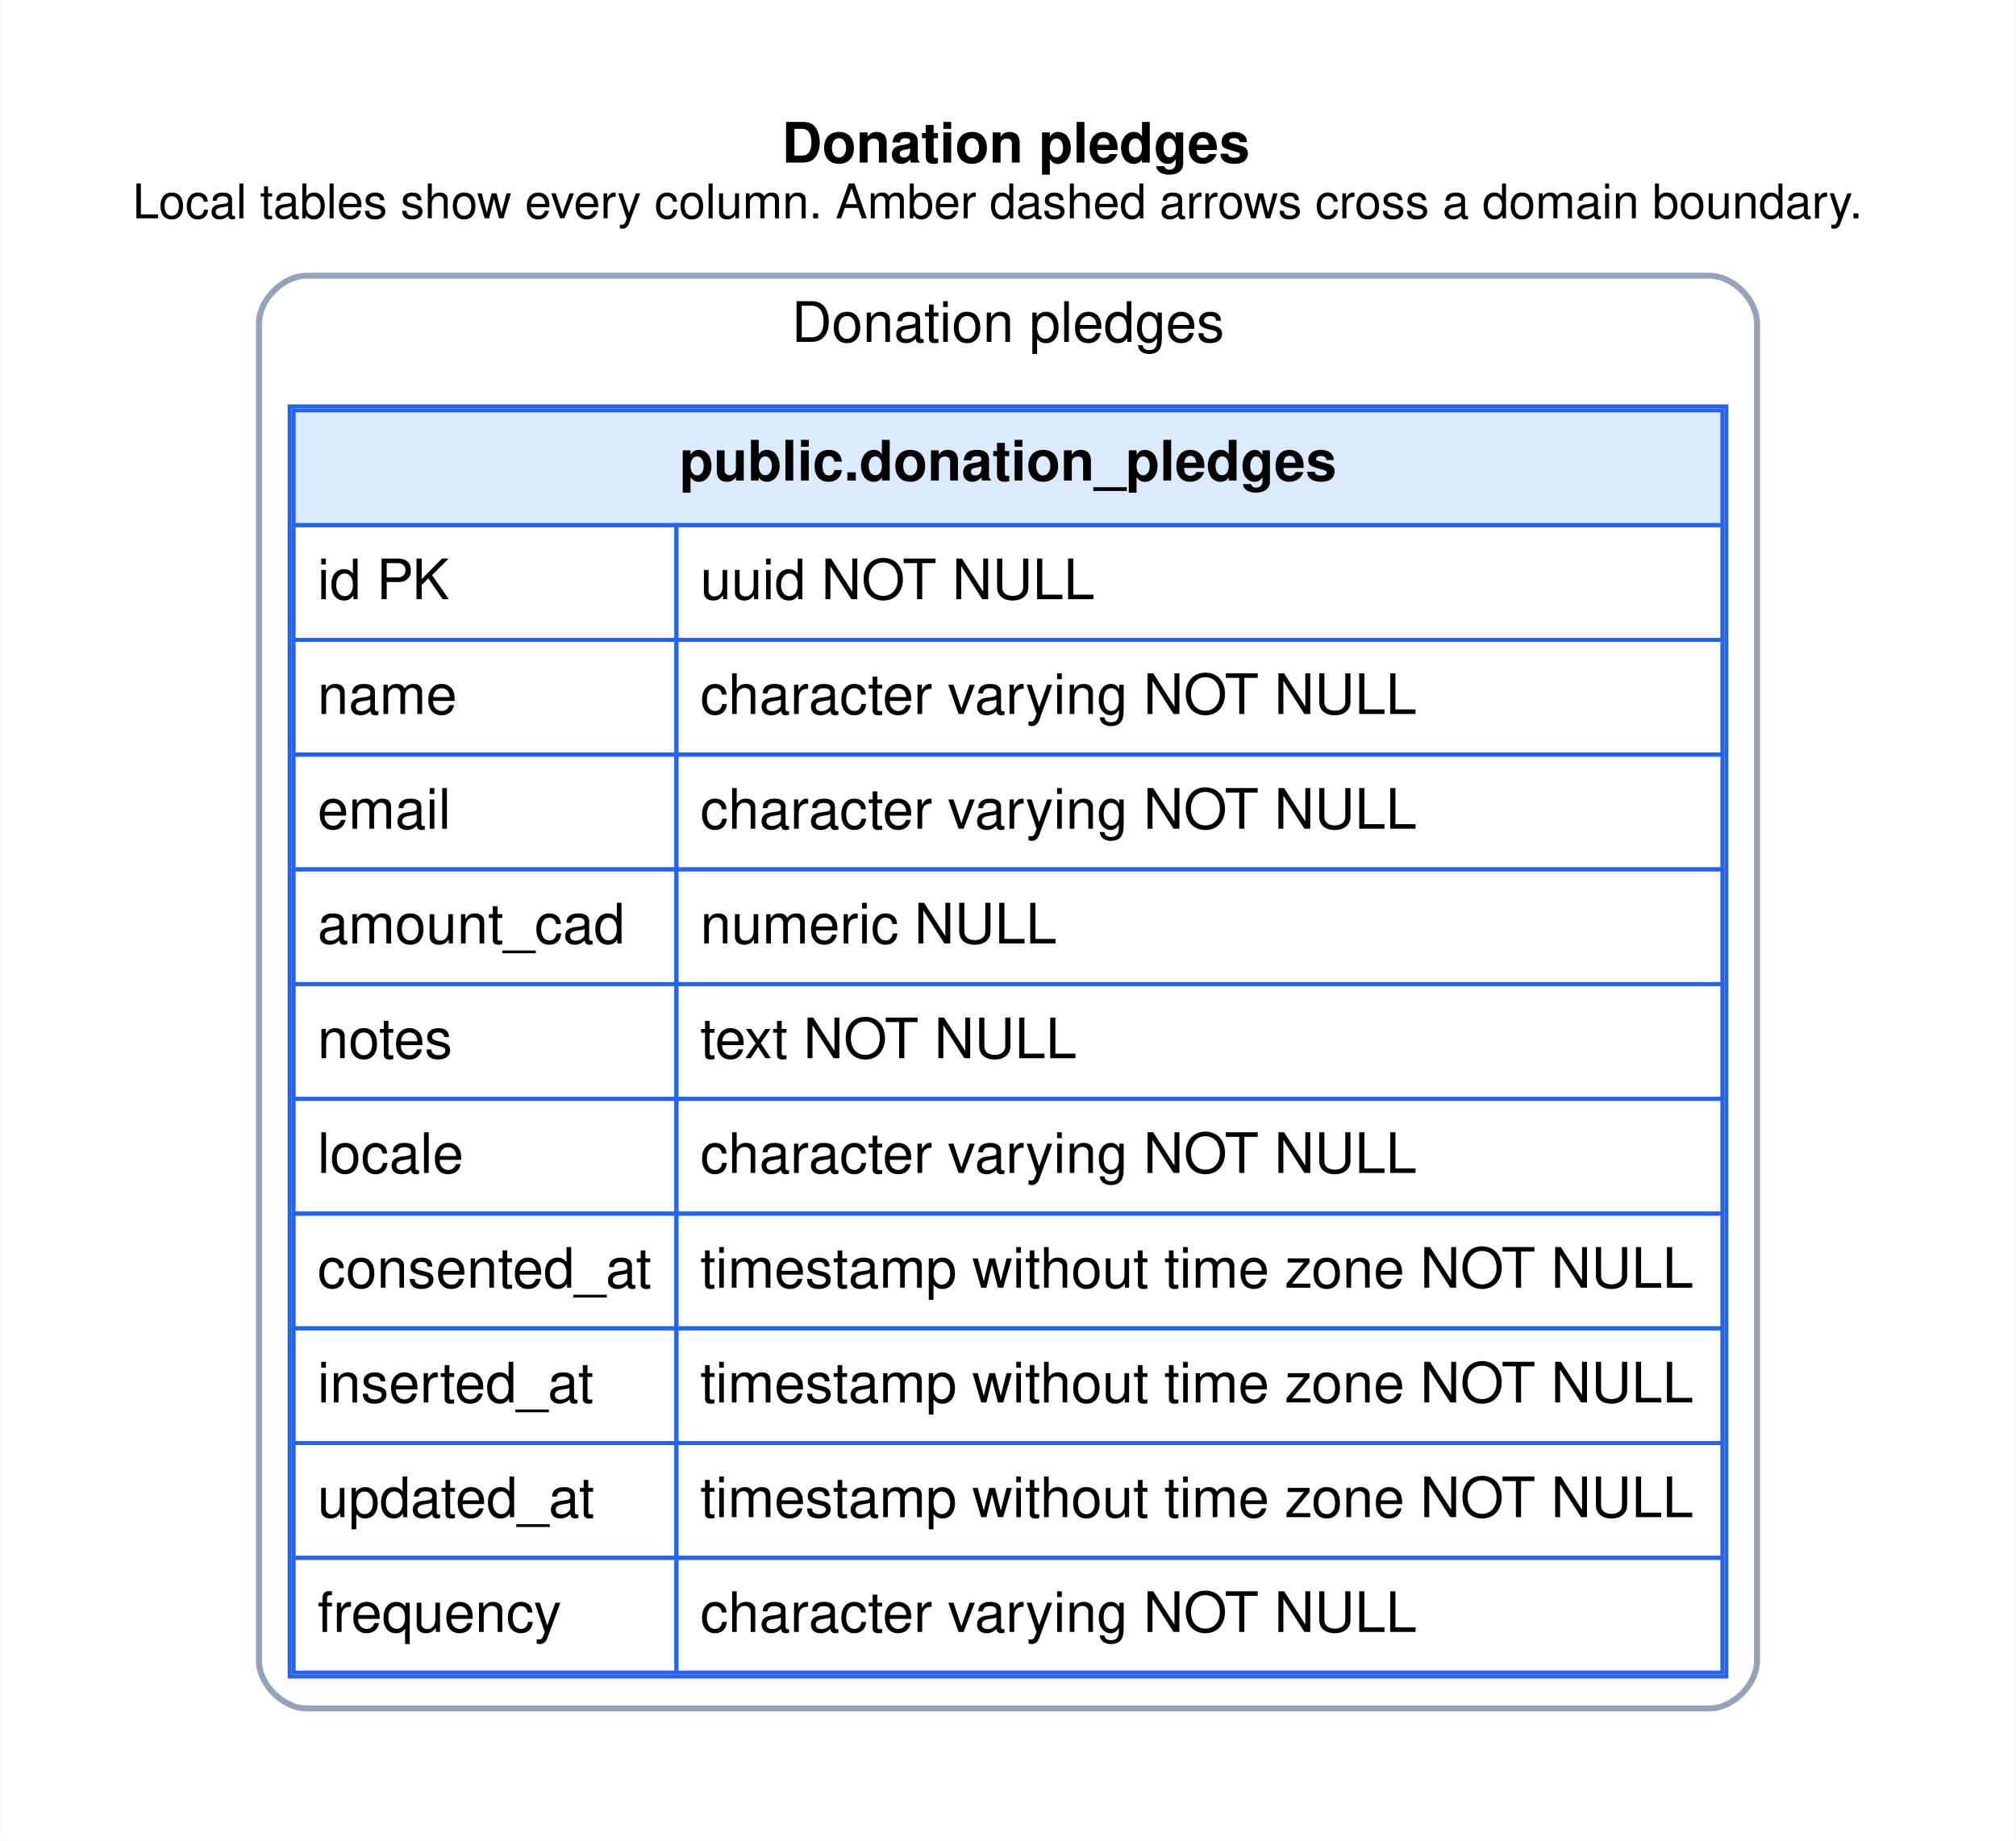
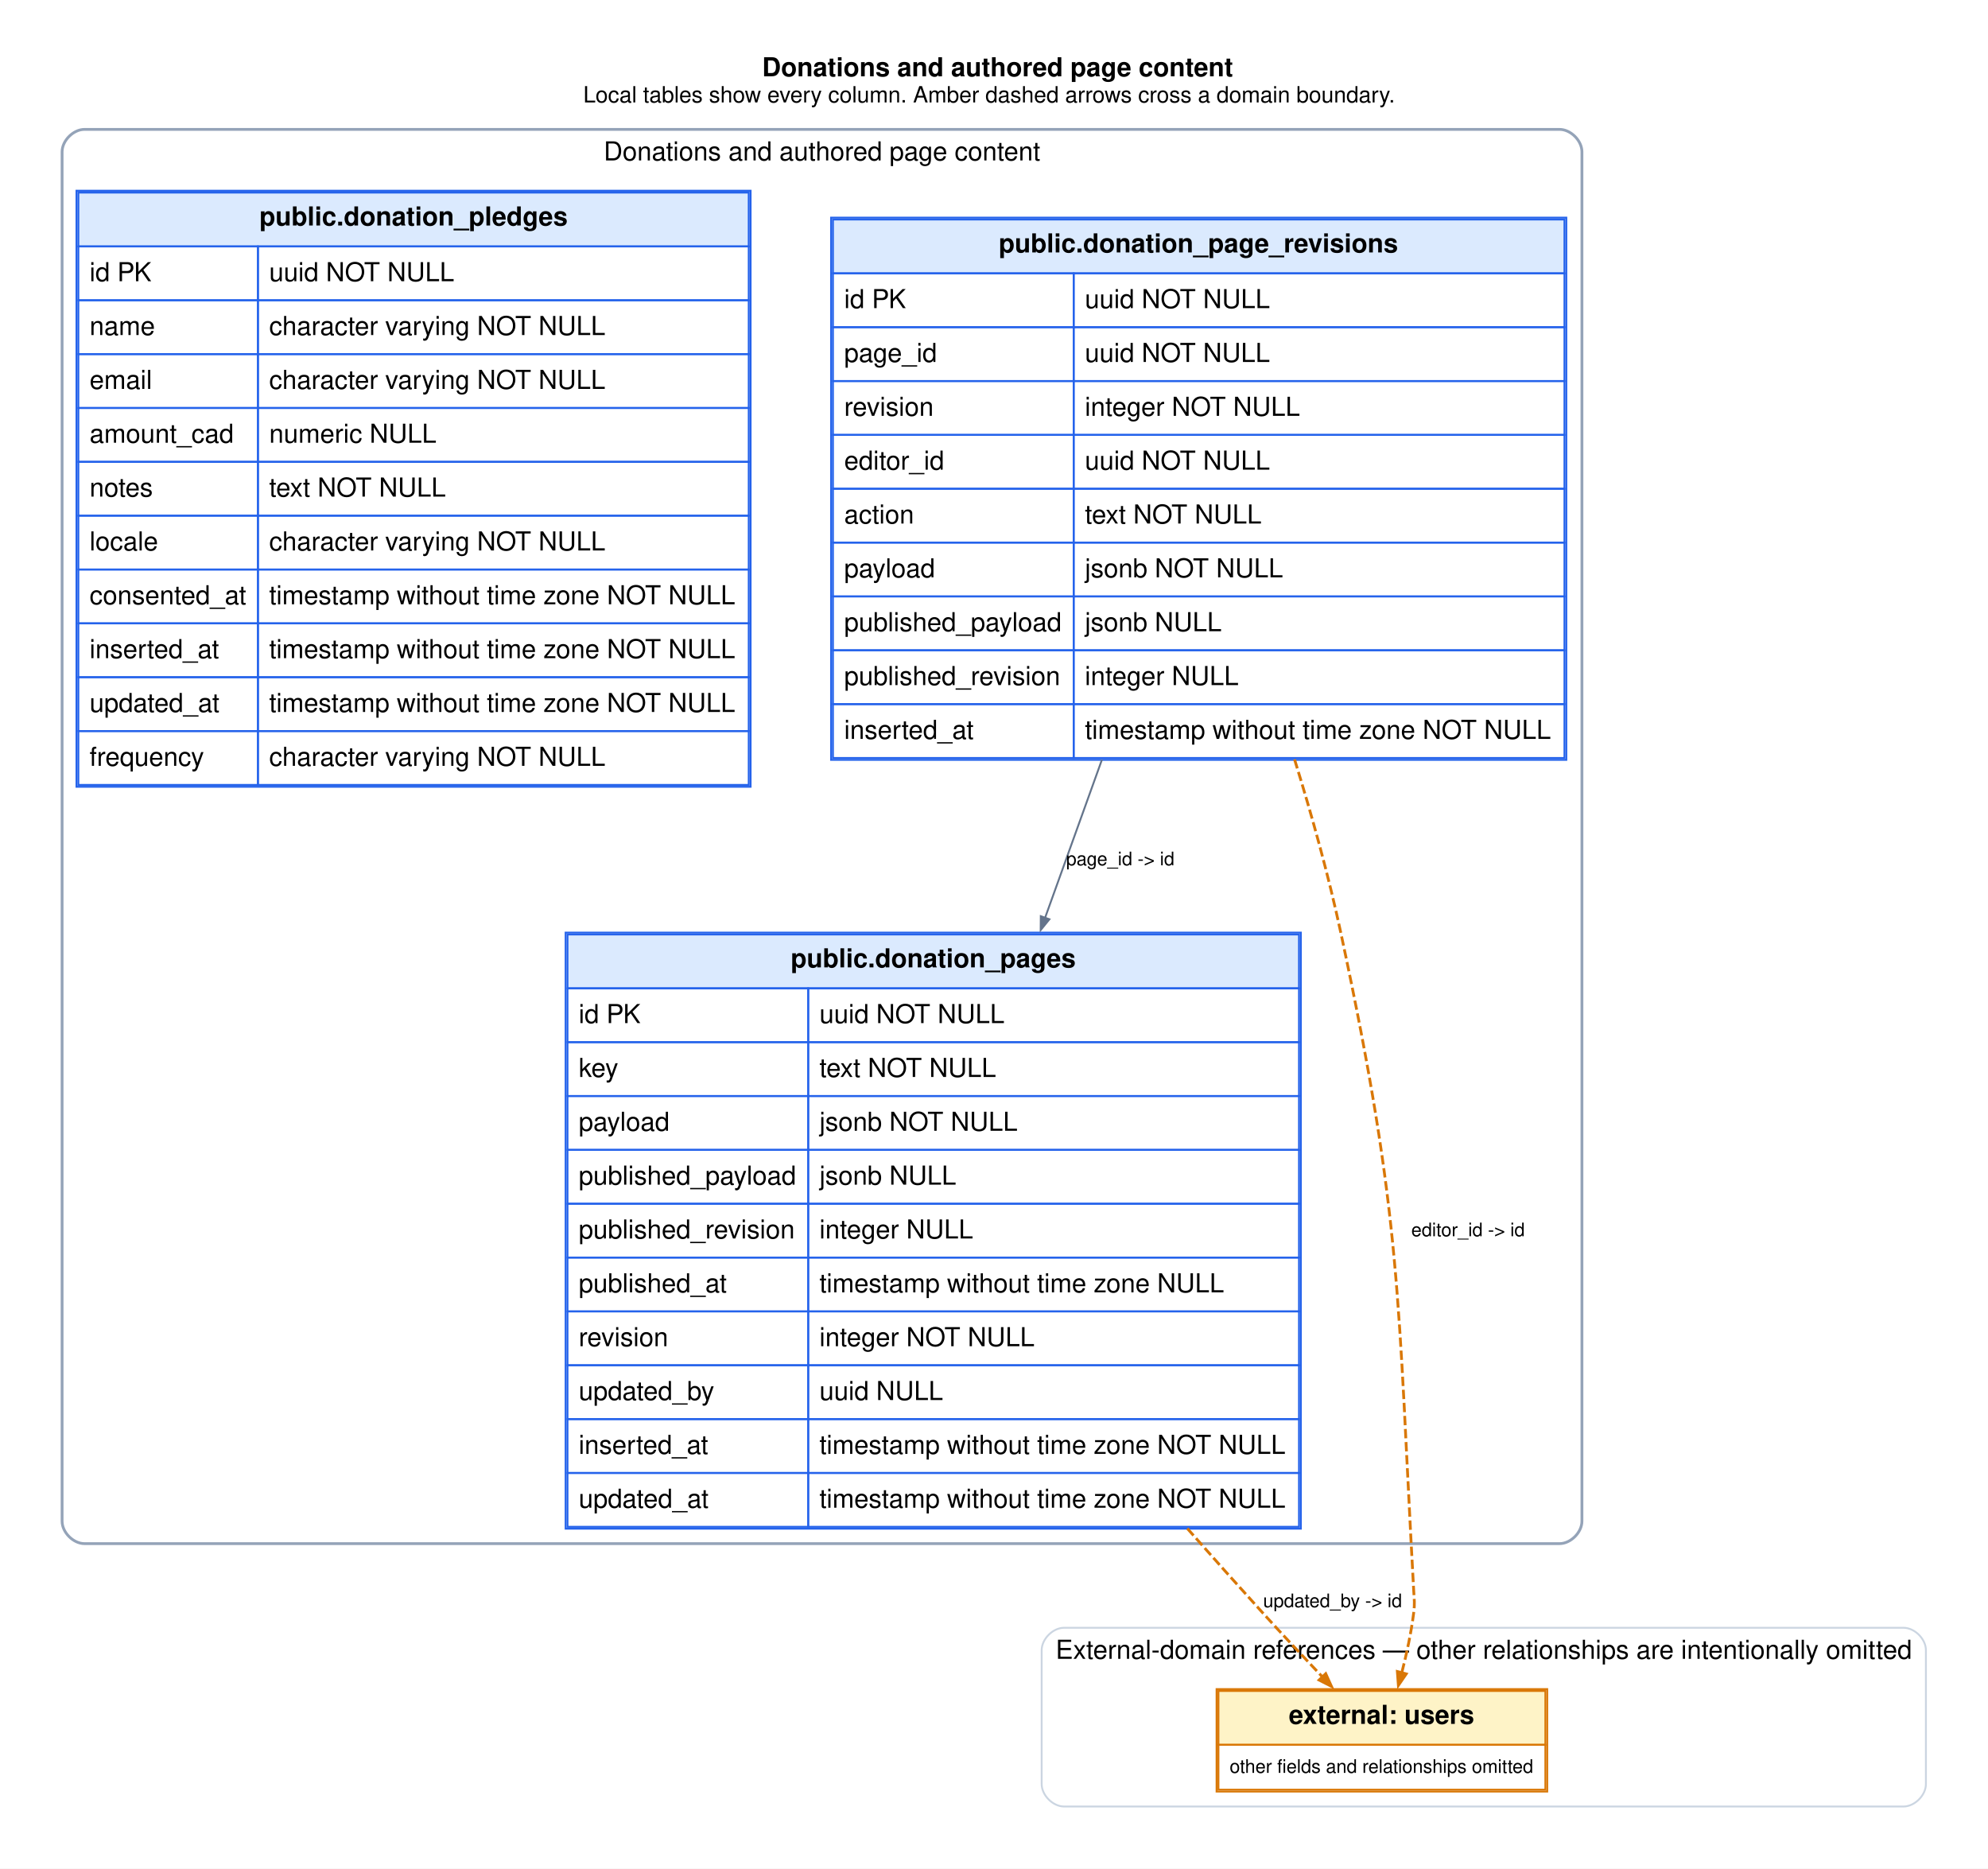
- <svg xmlns="http://www.w3.org/2000/svg" width="506pt" height="462pt" viewBox="0.00 0.00 505.84 462.00">
-   <g id="graph0" class="graph" transform="scale(1 1) rotate(0) translate(25.2 436.8)">
-     <polygon fill="white" stroke="none" points="-25.2,25.2 -25.2,-436.8 480.64,-436.8 480.64,25.2 -25.2,25.2" />
-     <text text-anchor="start" x="167.05" y="-396" font-family="Helvetica,sans-Serif" font-size="14.00"> </text>
-     <text text-anchor="start" x="170.94" y="-396" font-family="Helvetica,sans-Serif" font-weight="bold" font-size="14.00">Donation pledges</text>
-     <text text-anchor="start" x="8" y="-382" font-family="Helvetica,sans-Serif" font-size="12.00">Local tables show every column. Amber dashed arrows cross a domain boundary.</text>
-     <text text-anchor="start" x="443.55" y="-382" font-family="Helvetica,sans-Serif" font-size="14.00"> </text>
+ <svg xmlns="http://www.w3.org/2000/svg" width="1063pt" height="999pt" viewBox="0.00 0.00 1063.40 999.40">
+   <g id="graph0" class="graph" transform="scale(1 1) rotate(0) translate(25.2 974.2)">
+     <polygon fill="white" stroke="none" points="-25.2,25.2 -25.2,-974.2 1038.2,-974.2 1038.2,25.2 -25.2,25.2" />
+     <text text-anchor="start" x="378.55" y="-933.4" font-family="Helvetica,sans-Serif" font-size="14.00"> </text>
+     <text text-anchor="start" x="382.44" y="-933.4" font-family="Helvetica,sans-Serif" font-weight="bold" font-size="14.00">Donations and authored page content</text>
+     <text text-anchor="start" x="286.78" y="-919.4" font-family="Helvetica,sans-Serif" font-size="12.00">Local tables show every column. Amber dashed arrows cross a domain boundary.</text>
+     <text text-anchor="start" x="722.33" y="-919.4" font-family="Helvetica,sans-Serif" font-size="14.00"> </text>
    <g id="clust1" class="cluster">
-       <path fill="white" stroke="#94a3b8" stroke-width="1.5" d="M51.72,-8C51.72,-8 403.72,-8 403.72,-8 409.72,-8 415.72,-14 415.72,-20 415.72,-20 415.72,-355.6 415.72,-355.6 415.72,-361.6 409.72,-367.6 403.72,-367.6 403.72,-367.6 51.72,-367.6 51.72,-367.6 45.72,-367.6 39.72,-361.6 39.72,-355.6 39.72,-355.6 39.72,-20 39.72,-20 39.72,-14 45.72,-8 51.72,-8" />
-       <text text-anchor="middle" x="227.72" y="-351" font-family="Helvetica,sans-Serif" font-size="14.00">Donation pledges</text>
+       <path fill="white" stroke="#94a3b8" stroke-width="1.5" d="M20,-148.6C20,-148.6 809,-148.6 809,-148.6 815,-148.6 821,-154.6 821,-160.6 821,-160.6 821,-893 821,-893 821,-899 815,-905 809,-905 809,-905 20,-905 20,-905 14,-905 8,-899 8,-893 8,-893 8,-160.6 8,-160.6 8,-154.6 14,-148.6 20,-148.6" />
+       <text text-anchor="middle" x="414.5" y="-888.4" font-family="Helvetica,sans-Serif" font-size="14.00">Donations and authored page content</text>
+     </g>
+     <g id="clust2" class="cluster">
+       <path fill="white" stroke="#cbd5e1" d="M544,-8C544,-8 993,-8 993,-8 999,-8 1005,-14 1005,-20 1005,-20 1005,-91.6 1005,-91.6 1005,-97.6 999,-103.6 993,-103.6 993,-103.6 544,-103.6 544,-103.6 538,-103.6 532,-97.6 532,-91.6 532,-91.6 532,-20 532,-20 532,-14 538,-8 544,-8" />
+       <text text-anchor="middle" x="768.5" y="-87" font-family="Helvetica,sans-Serif" font-size="14.00">External-domain references — other relationships are intentionally omitted</text>
    </g>
    <g id="node1" class="node">
-       <polygon fill="#dbeafe" stroke="none" points="48.42,-305 48.42,-333.8 407.02,-333.8 407.02,-305 48.42,-305" />
-       <polygon fill="none" stroke="#2563eb" points="48.42,-305 48.42,-333.8 407.02,-333.8 407.02,-305 48.42,-305" />
-       <text text-anchor="start" x="145.27" y="-316.2" font-family="Helvetica,sans-Serif" font-weight="bold" font-size="14.00">public.donation_pledges</text>
-       <polygon fill="none" stroke="#2563eb" points="48.42,-276.2 48.42,-305 144.49,-305 144.49,-276.2 48.42,-276.2" />
-       <text text-anchor="start" x="54.42" y="-286.4" font-family="Helvetica,sans-Serif" font-size="14.00">id PK</text>
-       <polygon fill="none" stroke="#2563eb" points="144.49,-276.2 144.49,-305 407.02,-305 407.02,-276.2 144.49,-276.2" />
-       <text text-anchor="start" x="150.49" y="-286.4" font-family="Helvetica,sans-Serif" font-size="14.00">uuid NOT NULL</text>
-       <polygon fill="none" stroke="#2563eb" points="48.42,-247.4 48.42,-276.2 144.49,-276.2 144.49,-247.4 48.42,-247.4" />
-       <text text-anchor="start" x="54.42" y="-257.6" font-family="Helvetica,sans-Serif" font-size="14.00">name</text>
-       <polygon fill="none" stroke="#2563eb" points="144.49,-247.4 144.49,-276.2 407.02,-276.2 407.02,-247.4 144.49,-247.4" />
-       <text text-anchor="start" x="150.49" y="-257.6" font-family="Helvetica,sans-Serif" font-size="14.00">character varying NOT NULL</text>
-       <polygon fill="none" stroke="#2563eb" points="48.42,-218.6 48.42,-247.4 144.49,-247.4 144.49,-218.6 48.42,-218.6" />
-       <text text-anchor="start" x="54.42" y="-228.8" font-family="Helvetica,sans-Serif" font-size="14.00">email</text>
-       <polygon fill="none" stroke="#2563eb" points="144.49,-218.6 144.49,-247.4 407.02,-247.4 407.02,-218.6 144.49,-218.6" />
-       <text text-anchor="start" x="150.49" y="-228.8" font-family="Helvetica,sans-Serif" font-size="14.00">character varying NOT NULL</text>
-       <polygon fill="none" stroke="#2563eb" points="48.42,-189.8 48.42,-218.6 144.49,-218.6 144.49,-189.8 48.42,-189.8" />
-       <text text-anchor="start" x="54.42" y="-200" font-family="Helvetica,sans-Serif" font-size="14.00">amount_cad</text>
-       <polygon fill="none" stroke="#2563eb" points="144.49,-189.8 144.49,-218.6 407.02,-218.6 407.02,-189.8 144.49,-189.8" />
-       <text text-anchor="start" x="150.49" y="-200" font-family="Helvetica,sans-Serif" font-size="14.00">numeric NULL</text>
-       <polygon fill="none" stroke="#2563eb" points="48.42,-161 48.42,-189.8 144.49,-189.8 144.49,-161 48.42,-161" />
-       <text text-anchor="start" x="54.42" y="-171.2" font-family="Helvetica,sans-Serif" font-size="14.00">notes</text>
-       <polygon fill="none" stroke="#2563eb" points="144.49,-161 144.49,-189.8 407.02,-189.8 407.02,-161 144.49,-161" />
-       <text text-anchor="start" x="150.49" y="-171.2" font-family="Helvetica,sans-Serif" font-size="14.00">text NOT NULL</text>
-       <polygon fill="none" stroke="#2563eb" points="48.42,-132.2 48.42,-161 144.49,-161 144.49,-132.2 48.42,-132.2" />
-       <text text-anchor="start" x="54.42" y="-142.4" font-family="Helvetica,sans-Serif" font-size="14.00">locale</text>
-       <polygon fill="none" stroke="#2563eb" points="144.49,-132.2 144.49,-161 407.02,-161 407.02,-132.2 144.49,-132.2" />
-       <text text-anchor="start" x="150.49" y="-142.4" font-family="Helvetica,sans-Serif" font-size="14.00">character varying NOT NULL</text>
-       <polygon fill="none" stroke="#2563eb" points="48.42,-103.4 48.42,-132.2 144.49,-132.2 144.49,-103.4 48.42,-103.4" />
-       <text text-anchor="start" x="54.42" y="-113.6" font-family="Helvetica,sans-Serif" font-size="14.00">consented_at</text>
-       <polygon fill="none" stroke="#2563eb" points="144.49,-103.4 144.49,-132.2 407.02,-132.2 407.02,-103.4 144.49,-103.4" />
-       <text text-anchor="start" x="150.49" y="-113.6" font-family="Helvetica,sans-Serif" font-size="14.00">timestamp without time zone NOT NULL</text>
-       <polygon fill="none" stroke="#2563eb" points="48.42,-74.6 48.42,-103.4 144.49,-103.4 144.49,-74.6 48.42,-74.6" />
-       <text text-anchor="start" x="54.42" y="-84.8" font-family="Helvetica,sans-Serif" font-size="14.00">inserted_at</text>
-       <polygon fill="none" stroke="#2563eb" points="144.49,-74.6 144.49,-103.4 407.02,-103.4 407.02,-74.6 144.49,-74.6" />
-       <text text-anchor="start" x="150.49" y="-84.8" font-family="Helvetica,sans-Serif" font-size="14.00">timestamp without time zone NOT NULL</text>
-       <polygon fill="none" stroke="#2563eb" points="48.42,-45.8 48.42,-74.6 144.49,-74.6 144.49,-45.8 48.42,-45.8" />
-       <text text-anchor="start" x="54.42" y="-56" font-family="Helvetica,sans-Serif" font-size="14.00">updated_at</text>
-       <polygon fill="none" stroke="#2563eb" points="144.49,-45.8 144.49,-74.6 407.02,-74.6 407.02,-45.8 144.49,-45.8" />
-       <text text-anchor="start" x="150.49" y="-56" font-family="Helvetica,sans-Serif" font-size="14.00">timestamp without time zone NOT NULL</text>
-       <polygon fill="none" stroke="#2563eb" points="48.42,-17 48.42,-45.8 144.49,-45.8 144.49,-17 48.42,-17" />
-       <text text-anchor="start" x="54.42" y="-27.2" font-family="Helvetica,sans-Serif" font-size="14.00">frequency</text>
-       <polygon fill="none" stroke="#2563eb" points="144.49,-17 144.49,-45.8 407.02,-45.8 407.02,-17 144.49,-17" />
-       <text text-anchor="start" x="150.49" y="-27.2" font-family="Helvetica,sans-Serif" font-size="14.00">character varying NOT NULL</text>
-       <polygon fill="none" stroke="#2563eb" points="47.42,-16 47.42,-334.8 408.02,-334.8 408.02,-16 47.42,-16" />
+       <polygon fill="#dbeafe" stroke="none" points="16.7,-842.4 16.7,-871.2 375.3,-871.2 375.3,-842.4 16.7,-842.4" />
+       <polygon fill="none" stroke="#2563eb" points="16.7,-842.4 16.7,-871.2 375.3,-871.2 375.3,-842.4 16.7,-842.4" />
+       <text text-anchor="start" x="113.55" y="-853.6" font-family="Helvetica,sans-Serif" font-weight="bold" font-size="14.00">public.donation_pledges</text>
+       <polygon fill="none" stroke="#2563eb" points="16.7,-813.6 16.7,-842.4 112.77,-842.4 112.77,-813.6 16.7,-813.6" />
+       <text text-anchor="start" x="22.7" y="-823.8" font-family="Helvetica,sans-Serif" font-size="14.00">id PK</text>
+       <polygon fill="none" stroke="#2563eb" points="112.77,-813.6 112.77,-842.4 375.3,-842.4 375.3,-813.6 112.77,-813.6" />
+       <text text-anchor="start" x="118.77" y="-823.8" font-family="Helvetica,sans-Serif" font-size="14.00">uuid NOT NULL</text>
+       <polygon fill="none" stroke="#2563eb" points="16.7,-784.8 16.7,-813.6 112.77,-813.6 112.77,-784.8 16.7,-784.8" />
+       <text text-anchor="start" x="22.7" y="-795" font-family="Helvetica,sans-Serif" font-size="14.00">name</text>
+       <polygon fill="none" stroke="#2563eb" points="112.77,-784.8 112.77,-813.6 375.3,-813.6 375.3,-784.8 112.77,-784.8" />
+       <text text-anchor="start" x="118.77" y="-795" font-family="Helvetica,sans-Serif" font-size="14.00">character varying NOT NULL</text>
+       <polygon fill="none" stroke="#2563eb" points="16.7,-756 16.7,-784.8 112.77,-784.8 112.77,-756 16.7,-756" />
+       <text text-anchor="start" x="22.7" y="-766.2" font-family="Helvetica,sans-Serif" font-size="14.00">email</text>
+       <polygon fill="none" stroke="#2563eb" points="112.77,-756 112.77,-784.8 375.3,-784.8 375.3,-756 112.77,-756" />
+       <text text-anchor="start" x="118.77" y="-766.2" font-family="Helvetica,sans-Serif" font-size="14.00">character varying NOT NULL</text>
+       <polygon fill="none" stroke="#2563eb" points="16.7,-727.2 16.7,-756 112.77,-756 112.77,-727.2 16.7,-727.2" />
+       <text text-anchor="start" x="22.7" y="-737.4" font-family="Helvetica,sans-Serif" font-size="14.00">amount_cad</text>
+       <polygon fill="none" stroke="#2563eb" points="112.77,-727.2 112.77,-756 375.3,-756 375.3,-727.2 112.77,-727.2" />
+       <text text-anchor="start" x="118.77" y="-737.4" font-family="Helvetica,sans-Serif" font-size="14.00">numeric NULL</text>
+       <polygon fill="none" stroke="#2563eb" points="16.7,-698.4 16.7,-727.2 112.77,-727.2 112.77,-698.4 16.7,-698.4" />
+       <text text-anchor="start" x="22.7" y="-708.6" font-family="Helvetica,sans-Serif" font-size="14.00">notes</text>
+       <polygon fill="none" stroke="#2563eb" points="112.77,-698.4 112.77,-727.2 375.3,-727.2 375.3,-698.4 112.77,-698.4" />
+       <text text-anchor="start" x="118.77" y="-708.6" font-family="Helvetica,sans-Serif" font-size="14.00">text NOT NULL</text>
+       <polygon fill="none" stroke="#2563eb" points="16.7,-669.6 16.7,-698.4 112.77,-698.4 112.77,-669.6 16.7,-669.6" />
+       <text text-anchor="start" x="22.7" y="-679.8" font-family="Helvetica,sans-Serif" font-size="14.00">locale</text>
+       <polygon fill="none" stroke="#2563eb" points="112.77,-669.6 112.77,-698.4 375.3,-698.4 375.3,-669.6 112.77,-669.6" />
+       <text text-anchor="start" x="118.77" y="-679.8" font-family="Helvetica,sans-Serif" font-size="14.00">character varying NOT NULL</text>
+       <polygon fill="none" stroke="#2563eb" points="16.7,-640.8 16.7,-669.6 112.77,-669.6 112.77,-640.8 16.7,-640.8" />
+       <text text-anchor="start" x="22.7" y="-651" font-family="Helvetica,sans-Serif" font-size="14.00">consented_at</text>
+       <polygon fill="none" stroke="#2563eb" points="112.77,-640.8 112.77,-669.6 375.3,-669.6 375.3,-640.8 112.77,-640.8" />
+       <text text-anchor="start" x="118.77" y="-651" font-family="Helvetica,sans-Serif" font-size="14.00">timestamp without time zone NOT NULL</text>
+       <polygon fill="none" stroke="#2563eb" points="16.7,-612 16.7,-640.8 112.77,-640.8 112.77,-612 16.7,-612" />
+       <text text-anchor="start" x="22.7" y="-622.2" font-family="Helvetica,sans-Serif" font-size="14.00">inserted_at</text>
+       <polygon fill="none" stroke="#2563eb" points="112.77,-612 112.77,-640.8 375.3,-640.8 375.3,-612 112.77,-612" />
+       <text text-anchor="start" x="118.77" y="-622.2" font-family="Helvetica,sans-Serif" font-size="14.00">timestamp without time zone NOT NULL</text>
+       <polygon fill="none" stroke="#2563eb" points="16.7,-583.2 16.7,-612 112.77,-612 112.77,-583.2 16.7,-583.2" />
+       <text text-anchor="start" x="22.7" y="-593.4" font-family="Helvetica,sans-Serif" font-size="14.00">updated_at</text>
+       <polygon fill="none" stroke="#2563eb" points="112.77,-583.2 112.77,-612 375.3,-612 375.3,-583.2 112.77,-583.2" />
+       <text text-anchor="start" x="118.77" y="-593.4" font-family="Helvetica,sans-Serif" font-size="14.00">timestamp without time zone NOT NULL</text>
+       <polygon fill="none" stroke="#2563eb" points="16.7,-554.4 16.7,-583.2 112.77,-583.2 112.77,-554.4 16.7,-554.4" />
+       <text text-anchor="start" x="22.7" y="-564.6" font-family="Helvetica,sans-Serif" font-size="14.00">frequency</text>
+       <polygon fill="none" stroke="#2563eb" points="112.77,-554.4 112.77,-583.2 375.3,-583.2 375.3,-554.4 112.77,-554.4" />
+       <text text-anchor="start" x="118.77" y="-564.6" font-family="Helvetica,sans-Serif" font-size="14.00">character varying NOT NULL</text>
+       <polygon fill="none" stroke="#2563eb" points="15.7,-553.4 15.7,-872.2 376.3,-872.2 376.3,-553.4 15.7,-553.4" />
+     </g>
+     <g id="node2" class="node">
+       <polygon fill="#dbeafe" stroke="none" points="278.35,-445.6 278.35,-474.4 669.65,-474.4 669.65,-445.6 278.35,-445.6" />
+       <polygon fill="none" stroke="#2563eb" points="278.35,-445.6 278.35,-474.4 669.65,-474.4 669.65,-445.6 278.35,-445.6" />
+       <text text-anchor="start" x="397.77" y="-456.8" font-family="Helvetica,sans-Serif" font-weight="bold" font-size="14.00">public.donation_pages</text>
+       <polygon fill="none" stroke="#2563eb" points="278.35,-416.8 278.35,-445.6 407.12,-445.6 407.12,-416.8 278.35,-416.8" />
+       <text text-anchor="start" x="284.35" y="-427" font-family="Helvetica,sans-Serif" font-size="14.00">id PK</text>
+       <polygon fill="none" stroke="#2563eb" points="407.12,-416.8 407.12,-445.6 669.65,-445.6 669.65,-416.8 407.12,-416.8" />
+       <text text-anchor="start" x="413.12" y="-427" font-family="Helvetica,sans-Serif" font-size="14.00">uuid NOT NULL</text>
+       <polygon fill="none" stroke="#2563eb" points="278.35,-388 278.35,-416.8 407.12,-416.8 407.12,-388 278.35,-388" />
+       <text text-anchor="start" x="284.35" y="-398.2" font-family="Helvetica,sans-Serif" font-size="14.00">key</text>
+       <polygon fill="none" stroke="#2563eb" points="407.12,-388 407.12,-416.8 669.65,-416.8 669.65,-388 407.12,-388" />
+       <text text-anchor="start" x="413.12" y="-398.2" font-family="Helvetica,sans-Serif" font-size="14.00">text NOT NULL</text>
+       <polygon fill="none" stroke="#2563eb" points="278.35,-359.2 278.35,-388 407.12,-388 407.12,-359.2 278.35,-359.2" />
+       <text text-anchor="start" x="284.35" y="-369.4" font-family="Helvetica,sans-Serif" font-size="14.00">payload</text>
+       <polygon fill="none" stroke="#2563eb" points="407.12,-359.2 407.12,-388 669.65,-388 669.65,-359.2 407.12,-359.2" />
+       <text text-anchor="start" x="413.12" y="-369.4" font-family="Helvetica,sans-Serif" font-size="14.00">jsonb NOT NULL</text>
+       <polygon fill="none" stroke="#2563eb" points="278.35,-330.4 278.35,-359.2 407.12,-359.2 407.12,-330.4 278.35,-330.4" />
+       <text text-anchor="start" x="284.35" y="-340.6" font-family="Helvetica,sans-Serif" font-size="14.00">published_payload</text>
+       <polygon fill="none" stroke="#2563eb" points="407.12,-330.4 407.12,-359.2 669.65,-359.2 669.65,-330.4 407.12,-330.4" />
+       <text text-anchor="start" x="413.12" y="-340.6" font-family="Helvetica,sans-Serif" font-size="14.00">jsonb NULL</text>
+       <polygon fill="none" stroke="#2563eb" points="278.35,-301.6 278.35,-330.4 407.12,-330.4 407.12,-301.6 278.35,-301.6" />
+       <text text-anchor="start" x="284.35" y="-311.8" font-family="Helvetica,sans-Serif" font-size="14.00">published_revision</text>
+       <polygon fill="none" stroke="#2563eb" points="407.12,-301.6 407.12,-330.4 669.65,-330.4 669.65,-301.6 407.12,-301.6" />
+       <text text-anchor="start" x="413.12" y="-311.8" font-family="Helvetica,sans-Serif" font-size="14.00">integer NULL</text>
+       <polygon fill="none" stroke="#2563eb" points="278.35,-272.8 278.35,-301.6 407.12,-301.6 407.12,-272.8 278.35,-272.8" />
+       <text text-anchor="start" x="284.35" y="-283" font-family="Helvetica,sans-Serif" font-size="14.00">published_at</text>
+       <polygon fill="none" stroke="#2563eb" points="407.12,-272.8 407.12,-301.6 669.65,-301.6 669.65,-272.8 407.12,-272.8" />
+       <text text-anchor="start" x="413.12" y="-283" font-family="Helvetica,sans-Serif" font-size="14.00">timestamp without time zone NULL</text>
+       <polygon fill="none" stroke="#2563eb" points="278.35,-244 278.35,-272.8 407.12,-272.8 407.12,-244 278.35,-244" />
+       <text text-anchor="start" x="284.35" y="-254.2" font-family="Helvetica,sans-Serif" font-size="14.00">revision</text>
+       <polygon fill="none" stroke="#2563eb" points="407.12,-244 407.12,-272.8 669.65,-272.8 669.65,-244 407.12,-244" />
+       <text text-anchor="start" x="413.12" y="-254.2" font-family="Helvetica,sans-Serif" font-size="14.00">integer NOT NULL</text>
+       <polygon fill="none" stroke="#2563eb" points="278.35,-215.2 278.35,-244 407.12,-244 407.12,-215.2 278.35,-215.2" />
+       <text text-anchor="start" x="284.35" y="-225.4" font-family="Helvetica,sans-Serif" font-size="14.00">updated_by</text>
+       <polygon fill="none" stroke="#2563eb" points="407.12,-215.2 407.12,-244 669.65,-244 669.65,-215.2 407.12,-215.2" />
+       <text text-anchor="start" x="413.12" y="-225.4" font-family="Helvetica,sans-Serif" font-size="14.00">uuid NULL</text>
+       <polygon fill="none" stroke="#2563eb" points="278.35,-186.4 278.35,-215.2 407.12,-215.2 407.12,-186.4 278.35,-186.4" />
+       <text text-anchor="start" x="284.35" y="-196.6" font-family="Helvetica,sans-Serif" font-size="14.00">inserted_at</text>
+       <polygon fill="none" stroke="#2563eb" points="407.12,-186.4 407.12,-215.2 669.65,-215.2 669.65,-186.4 407.12,-186.4" />
+       <text text-anchor="start" x="413.12" y="-196.6" font-family="Helvetica,sans-Serif" font-size="14.00">timestamp without time zone NOT NULL</text>
+       <polygon fill="none" stroke="#2563eb" points="278.35,-157.6 278.35,-186.4 407.12,-186.4 407.12,-157.6 278.35,-157.6" />
+       <text text-anchor="start" x="284.35" y="-167.8" font-family="Helvetica,sans-Serif" font-size="14.00">updated_at</text>
+       <polygon fill="none" stroke="#2563eb" points="407.12,-157.6 407.12,-186.4 669.65,-186.4 669.65,-157.6 407.12,-157.6" />
+       <text text-anchor="start" x="413.12" y="-167.8" font-family="Helvetica,sans-Serif" font-size="14.00">timestamp without time zone NOT NULL</text>
+       <polygon fill="none" stroke="#2563eb" points="277.35,-156.6 277.35,-475.4 670.65,-475.4 670.65,-156.6 277.35,-156.6" />
+     </g>
+     <g id="node4" class="node">
+       <polygon fill="#fef3c7" stroke="none" points="626.56,-41 626.56,-69.8 801.44,-69.8 801.44,-41 626.56,-41" />
+       <polygon fill="none" stroke="#d97706" points="626.56,-41 626.56,-69.8 801.44,-69.8 801.44,-41 626.56,-41" />
+       <text text-anchor="start" x="664.2" y="-52.2" font-family="Helvetica,sans-Serif" font-weight="bold" font-size="14.00">external: users</text>
+       <polygon fill="none" stroke="#d97706" points="626.56,-17 626.56,-41 801.44,-41 801.44,-17 626.56,-17" />
+       <text text-anchor="start" x="632.56" y="-26" font-family="Helvetica,sans-Serif" font-size="10.00">other fields and relationships omitted</text>
+       <polygon fill="none" stroke="#d97706" points="625.56,-16 625.56,-70.8 802.44,-70.8 802.44,-16 625.56,-16" />
+     </g>
+     <g id="edge3" class="edge">
+       <path fill="none" stroke="#d97706" stroke-width="1.5" stroke-dasharray="5,2" d="M609.91,-156.7C623.44,-141.38 637.04,-126.14 650.22,-111.6 660.51,-100.25 671.97,-88.05 682.31,-77.19" />
+       <polygon fill="#d97706" stroke="#d97706" stroke-width="1.5" points="683.95,-79.03 687.01,-72.27 680.4,-75.64 683.95,-79.03" />
+       <text text-anchor="middle" x="687.61" y="-114.6" font-family="Helvetica,sans-Serif" font-size="10.00">updated_by -&gt; id</text>
+     </g>
+     <g id="node3" class="node">
+       <polygon fill="#dbeafe" stroke="none" points="420.35,-828 420.35,-856.8 811.65,-856.8 811.65,-828 420.35,-828" />
+       <polygon fill="none" stroke="#2563eb" points="420.35,-828 420.35,-856.8 811.65,-856.8 811.65,-828 420.35,-828" />
+       <text text-anchor="start" x="509.03" y="-839.2" font-family="Helvetica,sans-Serif" font-weight="bold" font-size="14.00">public.donation_page_revisions</text>
+       <polygon fill="none" stroke="#2563eb" points="420.35,-799.2 420.35,-828 549.12,-828 549.12,-799.2 420.35,-799.2" />
+       <text text-anchor="start" x="426.35" y="-809.4" font-family="Helvetica,sans-Serif" font-size="14.00">id PK</text>
+       <polygon fill="none" stroke="#2563eb" points="549.12,-799.2 549.12,-828 811.65,-828 811.65,-799.2 549.12,-799.2" />
+       <text text-anchor="start" x="555.12" y="-809.4" font-family="Helvetica,sans-Serif" font-size="14.00">uuid NOT NULL</text>
+       <polygon fill="none" stroke="#2563eb" points="420.35,-770.4 420.35,-799.2 549.12,-799.2 549.12,-770.4 420.35,-770.4" />
+       <text text-anchor="start" x="426.35" y="-780.6" font-family="Helvetica,sans-Serif" font-size="14.00">page_id</text>
+       <polygon fill="none" stroke="#2563eb" points="549.12,-770.4 549.12,-799.2 811.65,-799.2 811.65,-770.4 549.12,-770.4" />
+       <text text-anchor="start" x="555.12" y="-780.6" font-family="Helvetica,sans-Serif" font-size="14.00">uuid NOT NULL</text>
+       <polygon fill="none" stroke="#2563eb" points="420.35,-741.6 420.35,-770.4 549.12,-770.4 549.12,-741.6 420.35,-741.6" />
+       <text text-anchor="start" x="426.35" y="-751.8" font-family="Helvetica,sans-Serif" font-size="14.00">revision</text>
+       <polygon fill="none" stroke="#2563eb" points="549.12,-741.6 549.12,-770.4 811.65,-770.4 811.65,-741.6 549.12,-741.6" />
+       <text text-anchor="start" x="555.12" y="-751.8" font-family="Helvetica,sans-Serif" font-size="14.00">integer NOT NULL</text>
+       <polygon fill="none" stroke="#2563eb" points="420.35,-712.8 420.35,-741.6 549.12,-741.6 549.12,-712.8 420.35,-712.8" />
+       <text text-anchor="start" x="426.35" y="-723" font-family="Helvetica,sans-Serif" font-size="14.00">editor_id</text>
+       <polygon fill="none" stroke="#2563eb" points="549.12,-712.8 549.12,-741.6 811.65,-741.6 811.65,-712.8 549.12,-712.8" />
+       <text text-anchor="start" x="555.12" y="-723" font-family="Helvetica,sans-Serif" font-size="14.00">uuid NOT NULL</text>
+       <polygon fill="none" stroke="#2563eb" points="420.35,-684 420.35,-712.8 549.12,-712.8 549.12,-684 420.35,-684" />
+       <text text-anchor="start" x="426.35" y="-694.2" font-family="Helvetica,sans-Serif" font-size="14.00">action</text>
+       <polygon fill="none" stroke="#2563eb" points="549.12,-684 549.12,-712.8 811.65,-712.8 811.65,-684 549.12,-684" />
+       <text text-anchor="start" x="555.12" y="-694.2" font-family="Helvetica,sans-Serif" font-size="14.00">text NOT NULL</text>
+       <polygon fill="none" stroke="#2563eb" points="420.35,-655.2 420.35,-684 549.12,-684 549.12,-655.2 420.35,-655.2" />
+       <text text-anchor="start" x="426.35" y="-665.4" font-family="Helvetica,sans-Serif" font-size="14.00">payload</text>
+       <polygon fill="none" stroke="#2563eb" points="549.12,-655.2 549.12,-684 811.65,-684 811.65,-655.2 549.12,-655.2" />
+       <text text-anchor="start" x="555.12" y="-665.4" font-family="Helvetica,sans-Serif" font-size="14.00">jsonb NOT NULL</text>
+       <polygon fill="none" stroke="#2563eb" points="420.35,-626.4 420.35,-655.2 549.12,-655.2 549.12,-626.4 420.35,-626.4" />
+       <text text-anchor="start" x="426.35" y="-636.6" font-family="Helvetica,sans-Serif" font-size="14.00">published_payload</text>
+       <polygon fill="none" stroke="#2563eb" points="549.12,-626.4 549.12,-655.2 811.65,-655.2 811.65,-626.4 549.12,-626.4" />
+       <text text-anchor="start" x="555.12" y="-636.6" font-family="Helvetica,sans-Serif" font-size="14.00">jsonb NULL</text>
+       <polygon fill="none" stroke="#2563eb" points="420.35,-597.6 420.35,-626.4 549.12,-626.4 549.12,-597.6 420.35,-597.6" />
+       <text text-anchor="start" x="426.35" y="-607.8" font-family="Helvetica,sans-Serif" font-size="14.00">published_revision</text>
+       <polygon fill="none" stroke="#2563eb" points="549.12,-597.6 549.12,-626.4 811.65,-626.4 811.65,-597.6 549.12,-597.6" />
+       <text text-anchor="start" x="555.12" y="-607.8" font-family="Helvetica,sans-Serif" font-size="14.00">integer NULL</text>
+       <polygon fill="none" stroke="#2563eb" points="420.35,-568.8 420.35,-597.6 549.12,-597.6 549.12,-568.8 420.35,-568.8" />
+       <text text-anchor="start" x="426.35" y="-579" font-family="Helvetica,sans-Serif" font-size="14.00">inserted_at</text>
+       <polygon fill="none" stroke="#2563eb" points="549.12,-568.8 549.12,-597.6 811.65,-597.6 811.65,-568.8 549.12,-568.8" />
+       <text text-anchor="start" x="555.12" y="-579" font-family="Helvetica,sans-Serif" font-size="14.00">timestamp without time zone NOT NULL</text>
+       <polygon fill="none" stroke="#2563eb" points="419.35,-567.8 419.35,-857.8 812.65,-857.8 812.65,-567.8 419.35,-567.8" />
+     </g>
+     <g id="edge2" class="edge">
+       <path fill="none" stroke="#64748b" d="M564.23,-567.87C554.34,-540.38 543.91,-511.38 533.8,-483.26" />
+       <polygon fill="#64748b" stroke="#64748b" points="536.14,-482.53 531.47,-476.77 531.53,-484.19 536.14,-482.53" />
+       <text text-anchor="middle" x="574.05" y="-511.4" font-family="Helvetica,sans-Serif" font-size="10.00">page_id -&gt; id</text>
+     </g>
+     <g id="edge1" class="edge">
+       <path fill="none" stroke="#d97706" stroke-width="1.5" stroke-dasharray="5,2" d="M667.28,-568.02C676.66,-537.73 685.51,-505.75 692,-475.4 724.91,-321.57 722.32,-280.67 731,-123.6 731.29,-118.27 731.66,-116.89 731,-111.6 729.68,-100.98 727.22,-89.63 724.58,-79.33" />
+       <polygon fill="#d97706" stroke="#d97706" stroke-width="1.5" points="727.01,-78.92 722.82,-72.8 722.27,-80.19 727.01,-78.92" />
+       <text text-anchor="middle" x="760.08" y="-313" font-family="Helvetica,sans-Serif" font-size="10.00">editor_id -&gt; id</text>
    </g>
  </g>
</svg>
